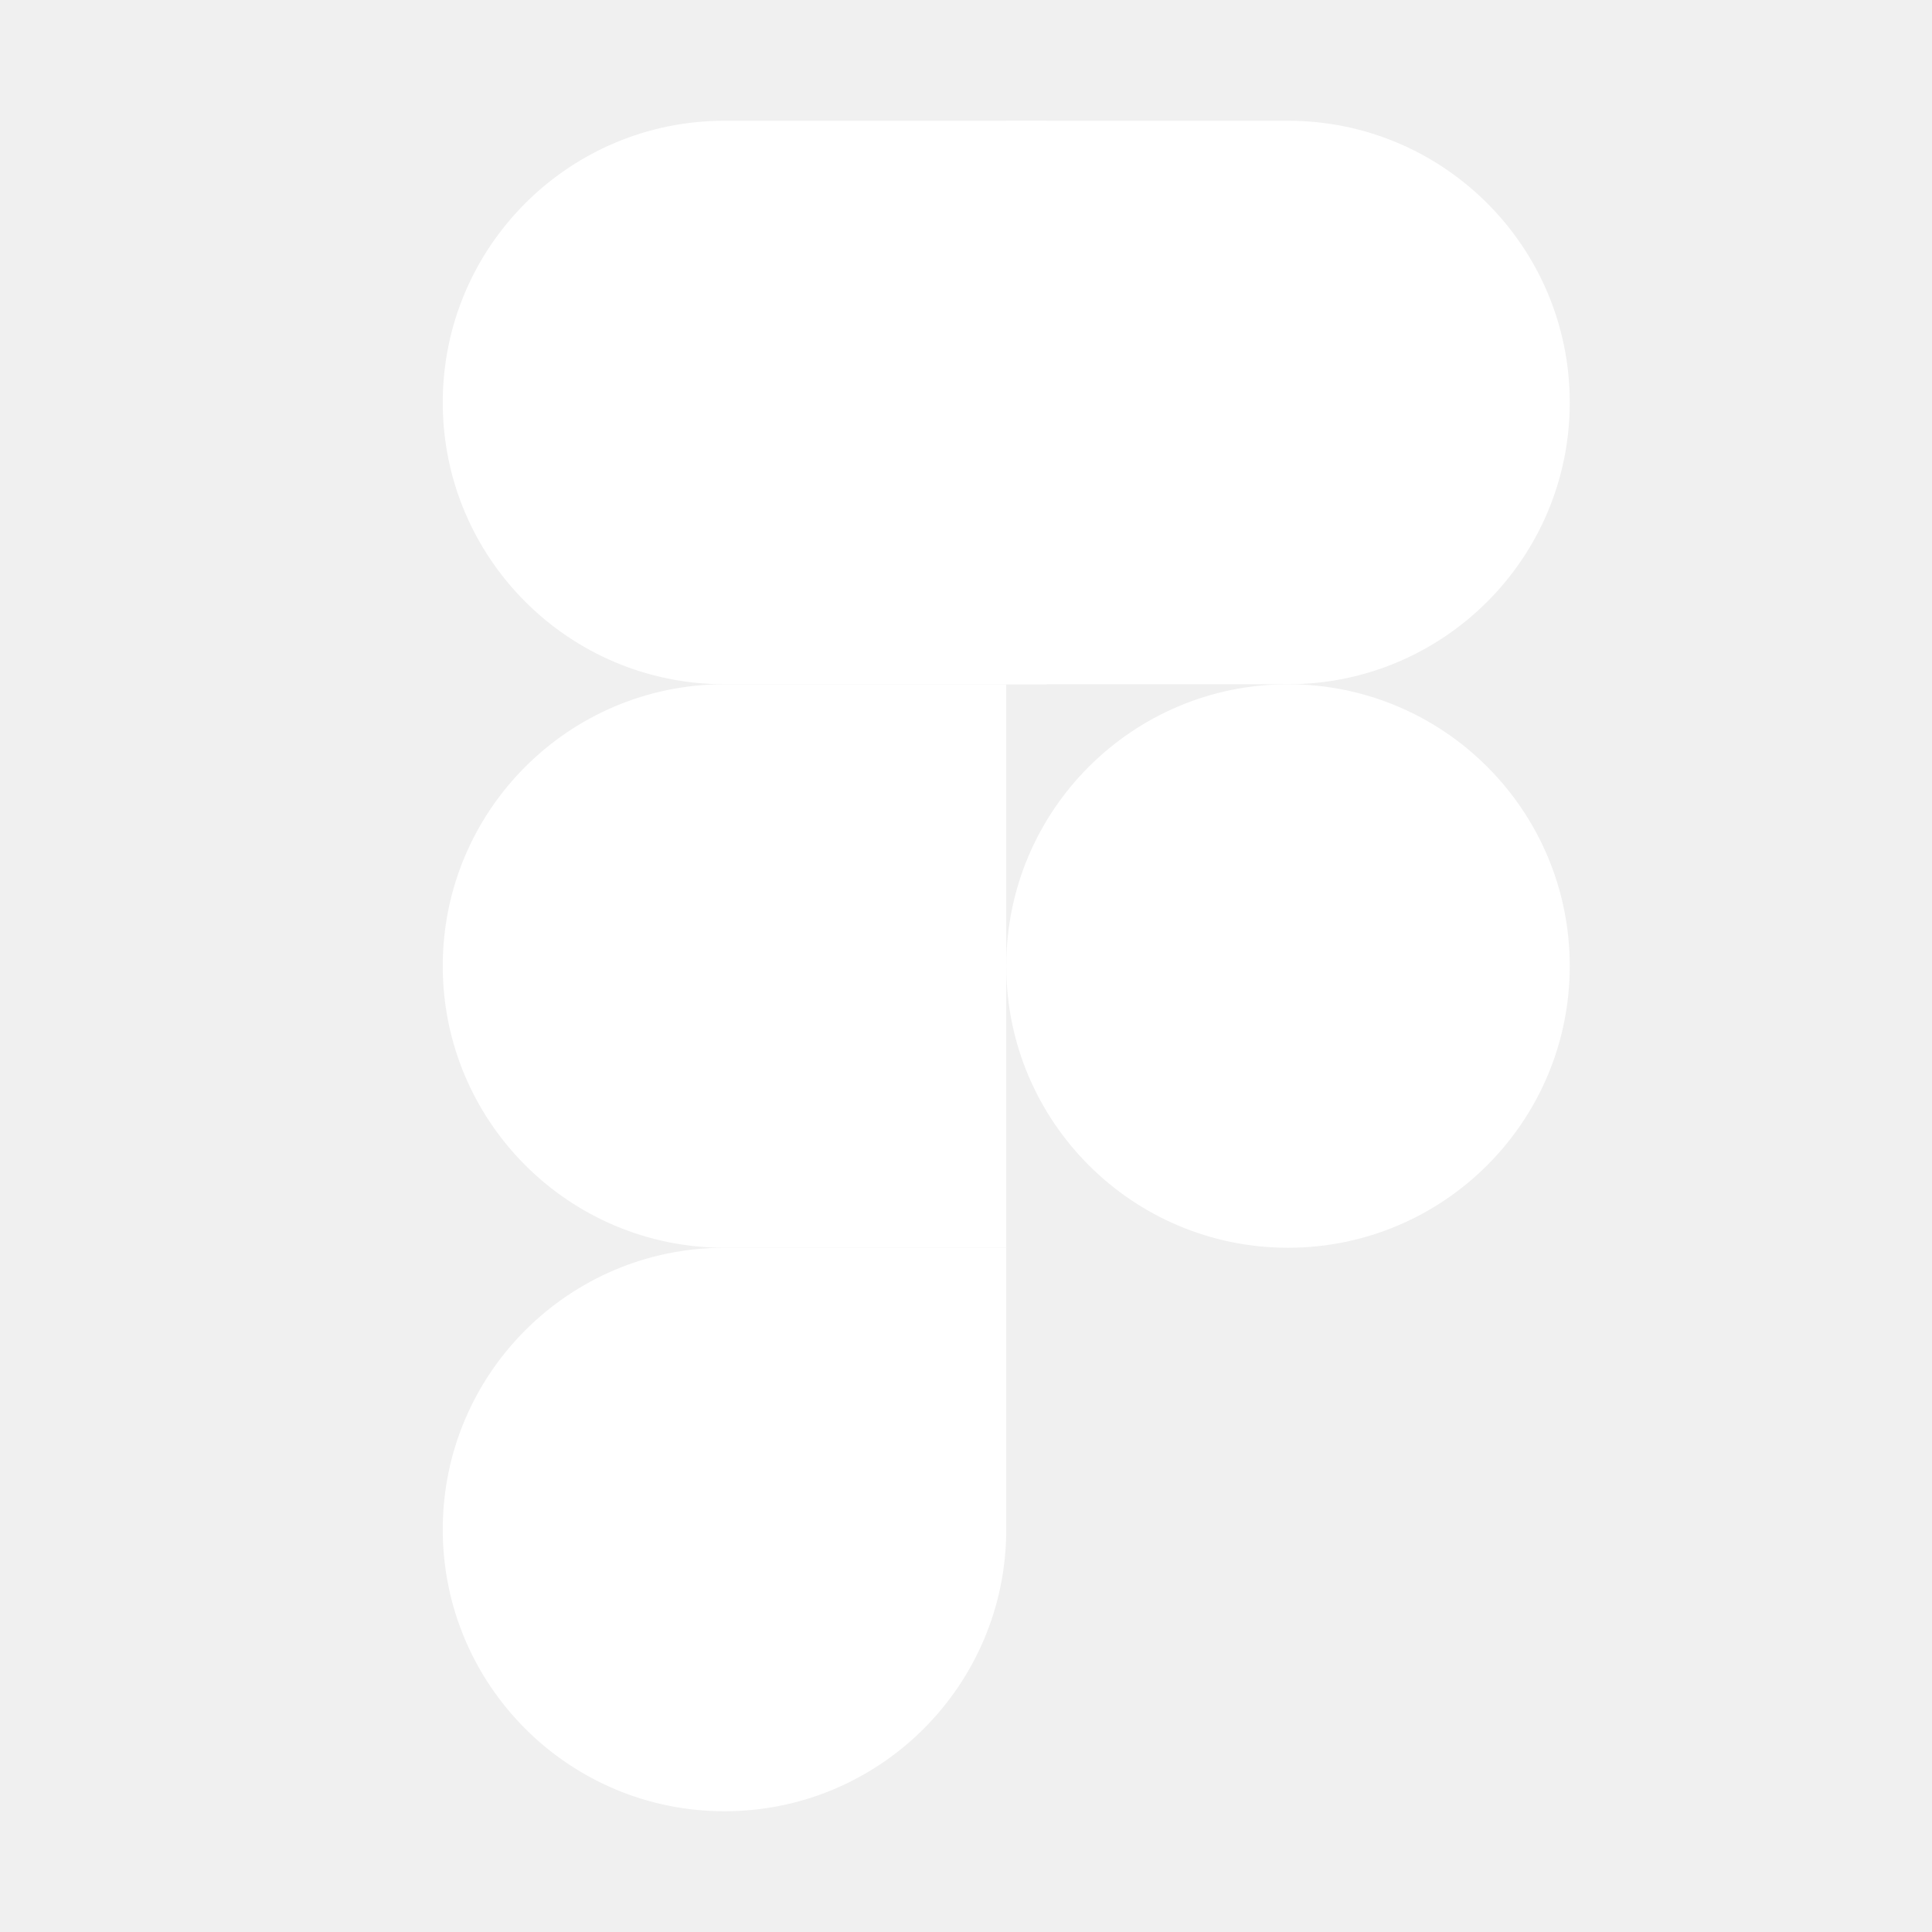
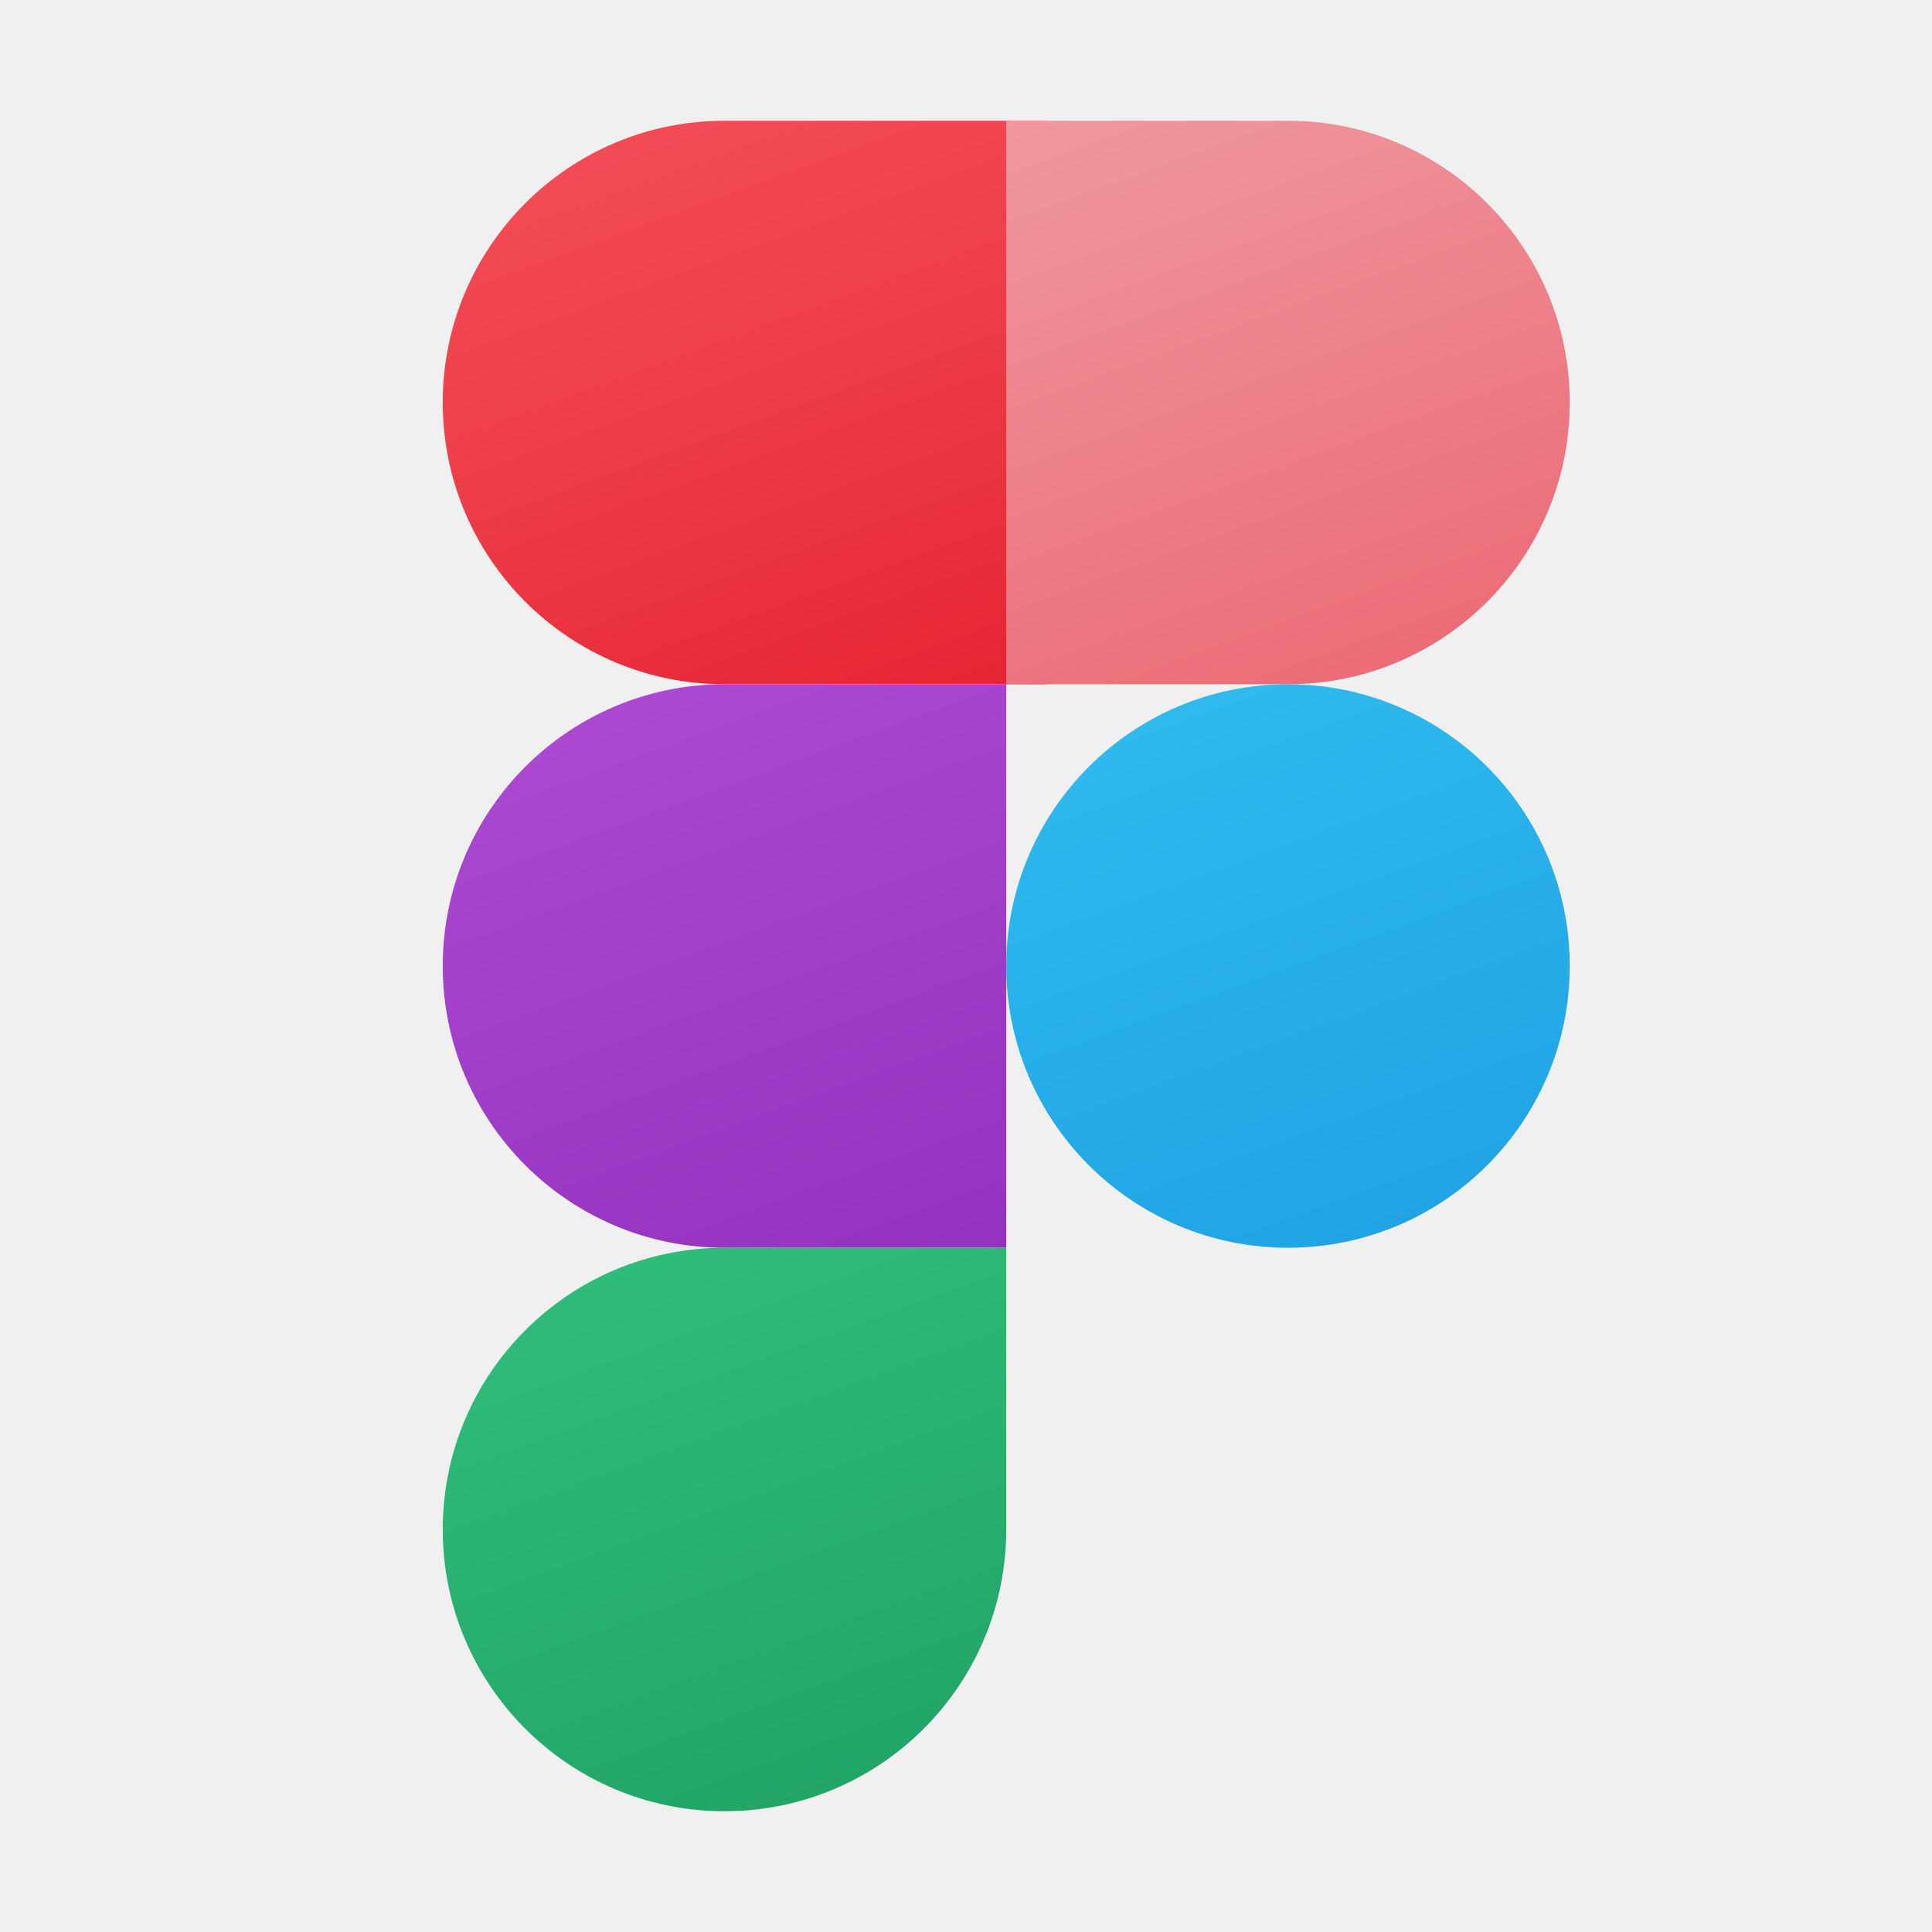
- <svg xmlns="http://www.w3.org/2000/svg" viewBox="0 0 48 48" width="96px" height="96px" className="figma-link">
+ <svg xmlns="http://www.w3.org/2000/svg" viewBox="0 0 48 48" width="144px" height="144px">
  <linearGradient id="q17mbB32E_FbIzPpfjq_Ta" x1="16.309" x2="23.023" y1="1.101" y2="19.546" gradientUnits="userSpaceOnUse">
    <stop offset="0" stop-color="#f44f5a" />
    <stop offset=".443" stop-color="#ee3d4a" />
    <stop offset="1" stop-color="#e52030" />
  </linearGradient>
-   <path fill="#fff" d="M26,17h-8c-3.866,0-7-3.134-7-7v0c0-3.866,3.134-7,7-7h8V17z" />
+   <path fill="url(#q17mbB32E_FbIzPpfjq_Ta)" d="M26,17h-8c-3.866,0-7-3.134-7-7v0c0-3.866,3.134-7,7-7h8V17z" />
  <linearGradient id="q17mbB32E_FbIzPpfjq_Tb" x1="15.64" x2="22.314" y1="14.636" y2="32.971" gradientUnits="userSpaceOnUse">
    <stop offset="0" stop-color="#ae4cd5" />
    <stop offset="1" stop-color="#9331bf" />
  </linearGradient>
-   <path fill="#fff" d="M25,31h-7c-3.866,0-7-3.134-7-7v0c0-3.866,3.134-7,7-7h7V31z" />
+   <path fill="url(#q17mbB32E_FbIzPpfjq_Tb)" d="M25,31h-7c-3.866,0-7-3.134-7-7v0c0-3.866,3.134-7,7-7h7V31z" />
  <linearGradient id="q17mbB32E_FbIzPpfjq_Tc" x1="14.81" x2="21.821" y1="26.357" y2="45.617" gradientUnits="userSpaceOnUse">
    <stop offset="0" stop-color="#33c481" />
    <stop offset="1" stop-color="#21a366" />
  </linearGradient>
-   <path fill="#fff" d="M18,45L18,45c-3.866,0-7-3.134-7-7v0c0-3.866,3.134-7,7-7h7v7C25,41.866,21.866,45,18,45z" />
+   <path fill="url(#q17mbB32E_FbIzPpfjq_Tc)" d="M18,45L18,45c-3.866,0-7-3.134-7-7v0c0-3.866,3.134-7,7-7h7v7C25,41.866,21.866,45,18,45z" />
  <linearGradient id="q17mbB32E_FbIzPpfjq_Td" x1="27.498" x2="34.119" y1=".512" y2="18.702" gradientUnits="userSpaceOnUse">
    <stop offset="0" stop-color="#f09ca2" />
    <stop offset="1" stop-color="#eb6773" />
  </linearGradient>
-   <path fill="#fff" d="M32,17h-7V3h7c3.866,0,7,3.134,7,7v0C39,13.866,35.866,17,32,17z" />
+   <path fill="url(#q17mbB32E_FbIzPpfjq_Td)" d="M32,17h-7V3h7c3.866,0,7,3.134,7,7v0C39,13.866,35.866,17,32,17z" />
  <linearGradient id="q17mbB32E_FbIzPpfjq_Te" x1="28.714" x2="34.857" y1="14.972" y2="31.85" gradientUnits="userSpaceOnUse">
    <stop offset="0" stop-color="#32bdef" />
    <stop offset="1" stop-color="#1ea2e4" />
  </linearGradient>
-   <circle cx="32" cy="24" r="7" fill="#fff" />
+   <circle cx="32" cy="24" r="7" fill="url(#q17mbB32E_FbIzPpfjq_Te)" />
</svg>
